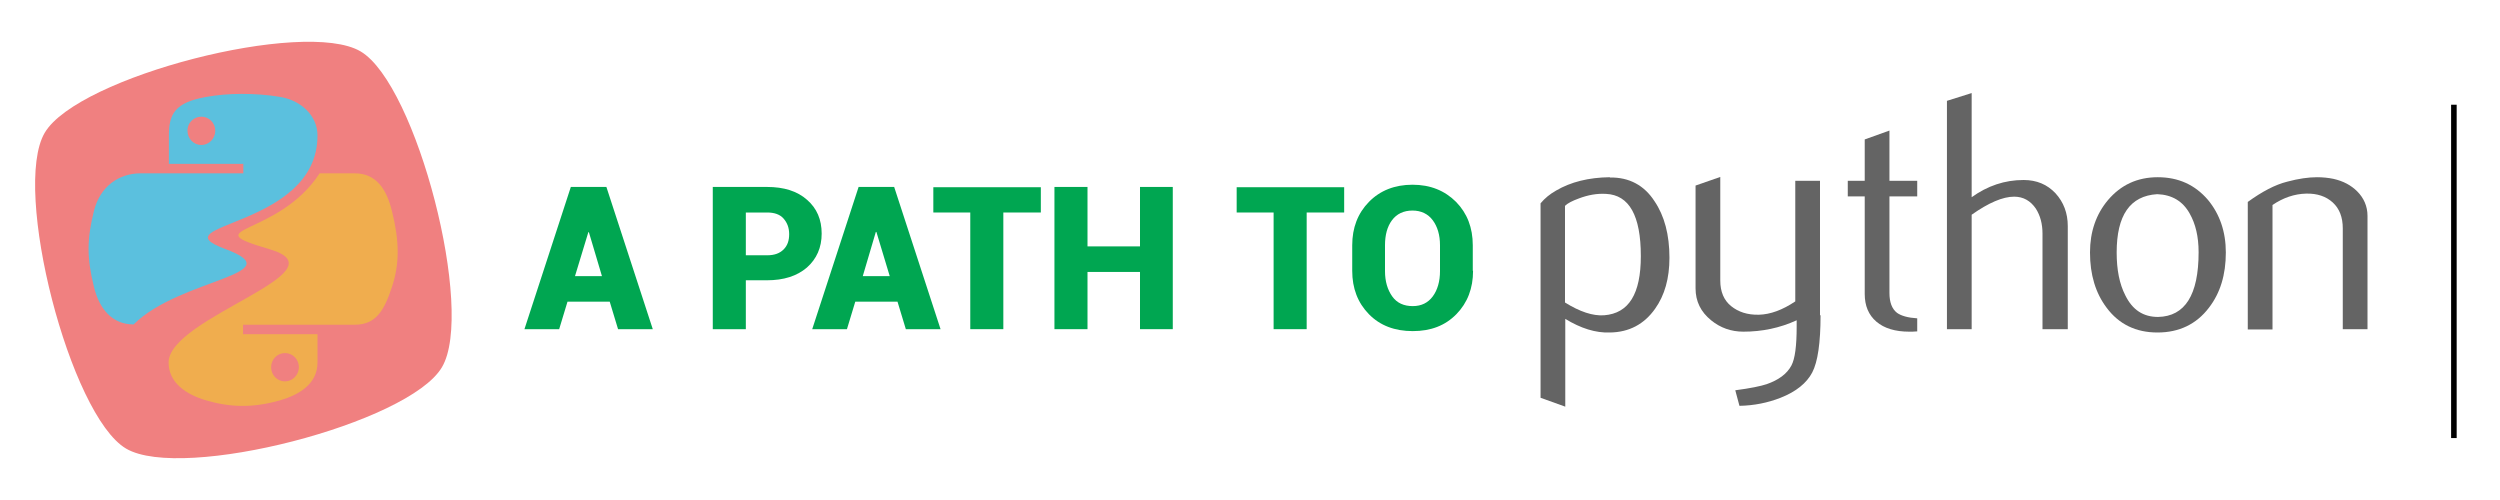
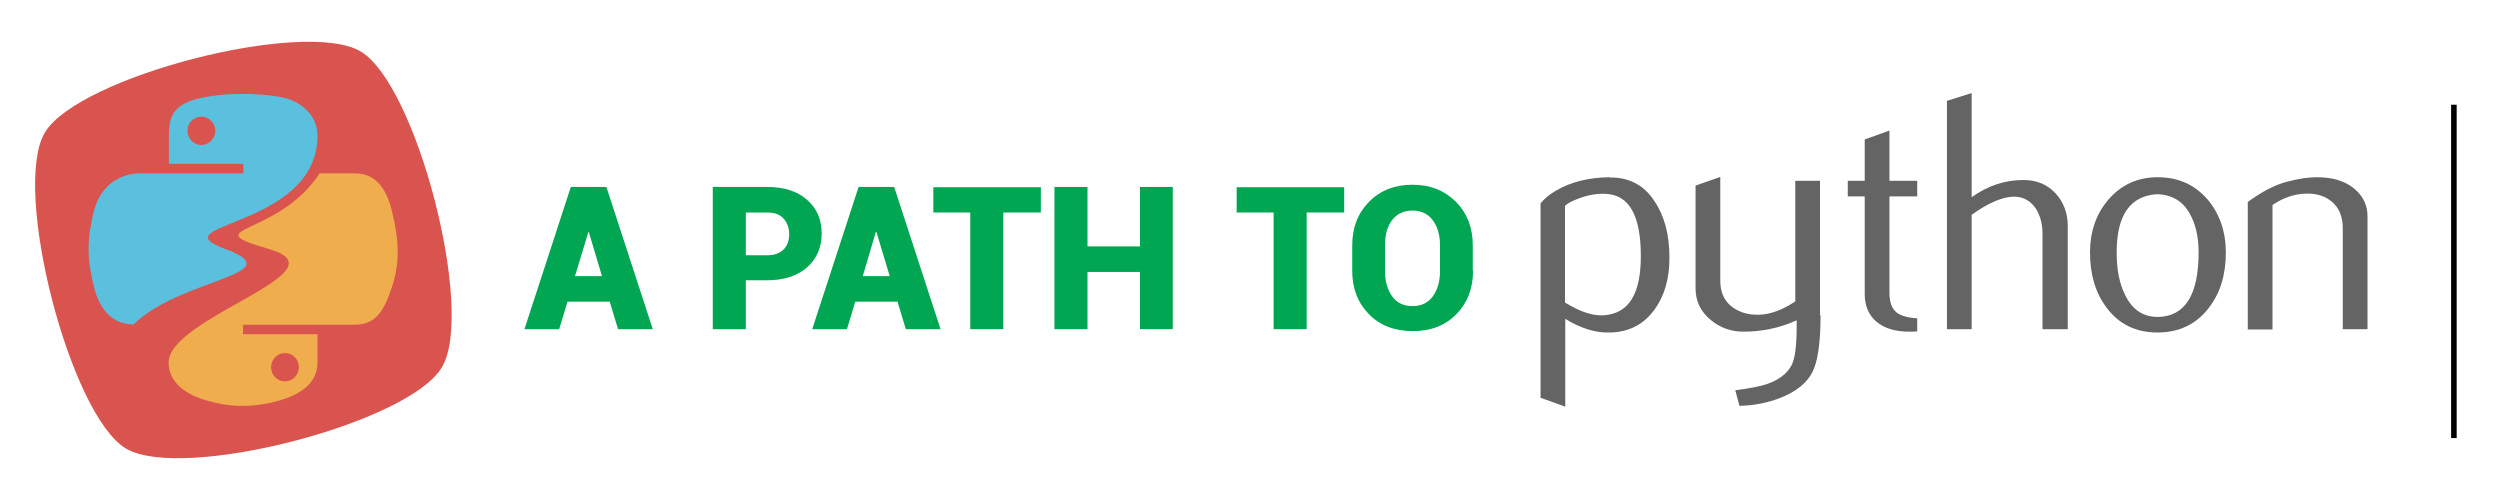
<svg xmlns="http://www.w3.org/2000/svg" version="1.1" id="svg2" x="0px" y="0px" viewBox="0 0 900 180" style="enable-background:new 0 0 900 180;" xml:space="preserve">
  <style type="text/css">
- 	.st0{fill:lightcoral;}
+ 	.st0{fill:#D9534F;}
	.st1{fill:#5BC0DE;}
	.st2{fill:#F0AD4E;}
	.st3{fill:#646464;}
	.st4{fill:#00A651;}
</style>
  <path id="path4554" class="st0" d="  M159.1,132.2c-11.9,20.2-93.5,41.2-113.7,29.3C25.2,149.6,4.2,68,16.1,47.8s93.5-41.2,113.7-29.3S171.1,112,159.1,132.2L159.1,132.2  z" />
  <path id="path1948" class="st1" d="M87,33.8  c-4.6,0-9,0.4-12.8,1.1c-11.3,2-13.4,6.2-13.4,13.9v10.2h26.8v3.4H60.7l-10.1,0c-7.8,0-14.6,4.7-16.8,13.6  c-2.5,10.2-2.6,16.6,0,27.2c1.9,7.9,6.5,13.6,14.3,13.6c16.6-16.6,57.7-18,32.9-27.2s33.3-7.3,33.3-40.8c0-7.3-6.1-12.7-13.4-13.9  C96.3,34.1,91.5,33.8,87,33.8z M72.5,42c2.8,0,5,2.3,5,5.1c0,2.8-2.3,5.1-5,5.1c-2.8,0-5-2.3-5-5.1C67.4,44.3,69.7,42,72.5,42z" />
  <path id="path1950" class="st2" d="M115,62.5  c-15.1,23-45.7,19.1-18,27.2s-36.3,24.5-36.3,40.8c0,7.3,6.3,11.5,13.4,13.6c8.5,2.5,16.6,2.9,26.8,0c6.8-2,13.4-5.9,13.4-13.6  v-10.2H87.5v-3.4h26.8h13.4c7.8,0,10.7-5.4,13.4-13.6c2.8-8.4,2.7-16.5,0-27.3c-1.9-7.8-5.6-13.6-13.4-13.6H115z M102.6,127.1  c2.8,0,5,2.3,5,5.1c0,2.8-2.3,5.1-5,5.1c-2.8,0-5-2.3-5-5.1C97.6,129.4,99.8,127.1,102.6,127.1z" />
  <g>
    <path id="path46" class="st3" d="M590.7,92.2c0-14.6-4.2-22-12.5-22.4c-3.3-0.2-6.5,0.4-9.7,1.6c-2.5,0.9-4.2,1.8-5.1,2.7v34.8   c5.3,3.3,10,4.9,14.1,4.6C586.4,112.8,590.7,105.8,590.7,92.2z M601,92.8c0,7.4-1.7,13.5-5.2,18.4c-3.9,5.5-9.3,8.4-16.2,8.5   c-5.2,0.2-10.5-1.5-16.1-4.9v31.6l-8.9-3.2V73.2c1.5-1.8,3.3-3.3,5.6-4.6c5.3-3.1,11.7-4.7,19.3-4.8l0.1,0.1   c6.9-0.1,12.3,2.8,16,8.5C599.2,77.7,601,84.5,601,92.8z" />
    <path id="path48" class="st3" d="M655.4,113.5c0,9.9-1,16.8-3,20.6c-2,3.8-5.8,6.9-11.4,9.1c-4.6,1.8-9.5,2.8-14.8,2.9l-1.5-5.6   c5.4-0.7,9.2-1.5,11.3-2.2c4.3-1.5,7.3-3.7,8.9-6.7c1.3-2.4,1.9-7.1,1.9-14v-2.3c-6.1,2.8-12.5,4.1-19.2,4.1   c-4.4,0-8.3-1.4-11.6-4.1c-3.7-3-5.6-6.8-5.6-11.5V66.8l8.9-3.1v37.3c0,4,1.3,7.1,3.9,9.2s5.9,3.2,10,3.1c4.1-0.1,8.5-1.7,13.1-4.8   V65.1h8.9V113.5z" />
    <path id="path50" class="st3" d="M690.2,119.3c-1.1,0.1-2,0.1-2.9,0.1c-5,0-9-1.2-11.8-3.6c-2.8-2.4-4.2-5.7-4.2-10V70.7h-6.1v-5.6   h6.1V50.2l8.9-3.2v18.1h10v5.6h-10v34.8c0,3.3,0.9,5.7,2.7,7.1c1.5,1.1,4,1.8,7.3,2V119.3z" />
    <path id="path52" class="st3" d="M744.2,118.5h-8.9V84.1c0-3.5-0.8-6.5-2.4-9c-1.9-2.8-4.5-4.3-7.8-4.3c-4.1,0-9.2,2.2-15.3,6.5   v41.2h-8.9V36.3l8.9-2.8V71c5.7-4.1,11.9-6.2,18.7-6.2c4.7,0,8.5,1.6,11.5,4.8c2.9,3.2,4.4,7.1,4.4,11.8V118.5L744.2,118.5z" />
    <path id="path54" class="st3" d="M791.5,90.8c0-5.6-1.1-10.2-3.2-13.9c-2.5-4.5-6.4-6.8-11.7-7c-9.8,0.6-14.6,7.6-14.6,21   c0,6.2,1,11.3,3.1,15.4c2.6,5.3,6.5,7.8,11.8,7.8C786.6,113.9,791.5,106.2,791.5,90.8z M801.3,90.9c0,8-2,14.6-6.1,19.9   c-4.5,5.9-10.7,8.9-18.5,8.9c-7.8,0-13.9-3-18.3-8.9c-4-5.3-6-11.9-6-19.9c0-7.5,2.2-13.8,6.5-18.9c4.6-5.4,10.5-8.2,17.9-8.2   c7.4,0,13.4,2.7,18.1,8.2C799.1,77.1,801.3,83.4,801.3,90.9z" />
    <path id="path56" class="st3" d="M852.3,118.5h-8.9V82.2c0-4-1.2-7.1-3.6-9.3c-2.4-2.2-5.6-3.3-9.6-3.2c-4.2,0.1-8.3,1.5-12.1,4.1   v44.8h-8.9V72.7c5.1-3.7,9.8-6.2,14.2-7.3c4.1-1.1,7.7-1.6,10.7-1.6c2.1,0,4.1,0.2,6,0.6c3.5,0.8,6.3,2.3,8.5,4.5   c2.4,2.4,3.7,5.4,3.7,8.8V118.5z" />
  </g>
  <path class="st4" d="M219.5,108.6h-15.2l-3,9.9h-12.5l16.7-51.2h6.4v0l0,0h6.4l16.7,51.2h-12.5L219.5,108.6z M207,99.4h9.7L212,83.6  h-0.2L207,99.4z" />
  <path class="st4" d="M268.5,101v17.5h-11.9V67.3h19.5c6.1,0,10.9,1.5,14.4,4.6c3.6,3.1,5.3,7.2,5.3,12.2c0,5-1.8,9.1-5.3,12.2  c-3.6,3.1-8.4,4.6-14.4,4.6H268.5z M268.5,91.9h7.7c2.6,0,4.5-0.7,5.9-2.1c1.4-1.4,2-3.2,2-5.5c0-2.3-0.7-4.1-2-5.6  c-1.3-1.5-3.3-2.2-5.9-2.2h-7.7V91.9z" />
  <path class="st4" d="M323.1,108.6h-15.2l-3,9.9h-12.5l16.7-51.2h6.4v0l0,0h6.4l16.7,51.2h-12.5L323.1,108.6z M310.6,99.4h9.7  l-4.8-15.9h-0.2L310.6,99.4z" />
  <path class="st4" d="M374.7,76.5h-13.5v42h-11.9v-42H336v-9.1h38.7V76.5z" />
  <path class="st4" d="M422.2,118.5h-11.8V97.9h-18.9v20.6h-11.9V67.3h11.9v21.4h18.9V67.3h11.8V118.5z" />
  <path class="st4" d="M483.9,76.5h-13.5v42h-11.9v-42h-13.3v-9.1h38.7V76.5z" />
  <path class="st4" d="M530.3,97.5c0,6.3-2,11.5-6,15.6s-9.2,6.1-15.7,6.1c-6.5,0-11.8-2-15.8-6.1s-6-9.3-6-15.6v-9.2  c0-6.3,2-11.5,6-15.6c4-4.1,9.3-6.2,15.7-6.2c6.4,0,11.6,2.1,15.7,6.2c4,4.1,6,9.3,6,15.6V97.5z M518.4,88.3c0-3.7-0.9-6.7-2.6-9  c-1.7-2.3-4.2-3.5-7.3-3.5c-3.2,0-5.7,1.2-7.4,3.5c-1.7,2.3-2.5,5.3-2.5,9v9.3c0,3.7,0.9,6.7,2.6,9.1s4.2,3.5,7.4,3.5  c3.1,0,5.5-1.2,7.2-3.5s2.6-5.4,2.6-9.1V88.3z" />
  <path d="M884.4,157.7h-2v-120h2V157.7z">
    <animate attributeType="XML" attributeName="fill" values="darkgray;transparent;darkgray" dur="2s" repeatCount="indefinite" />
  </path>
</svg>
